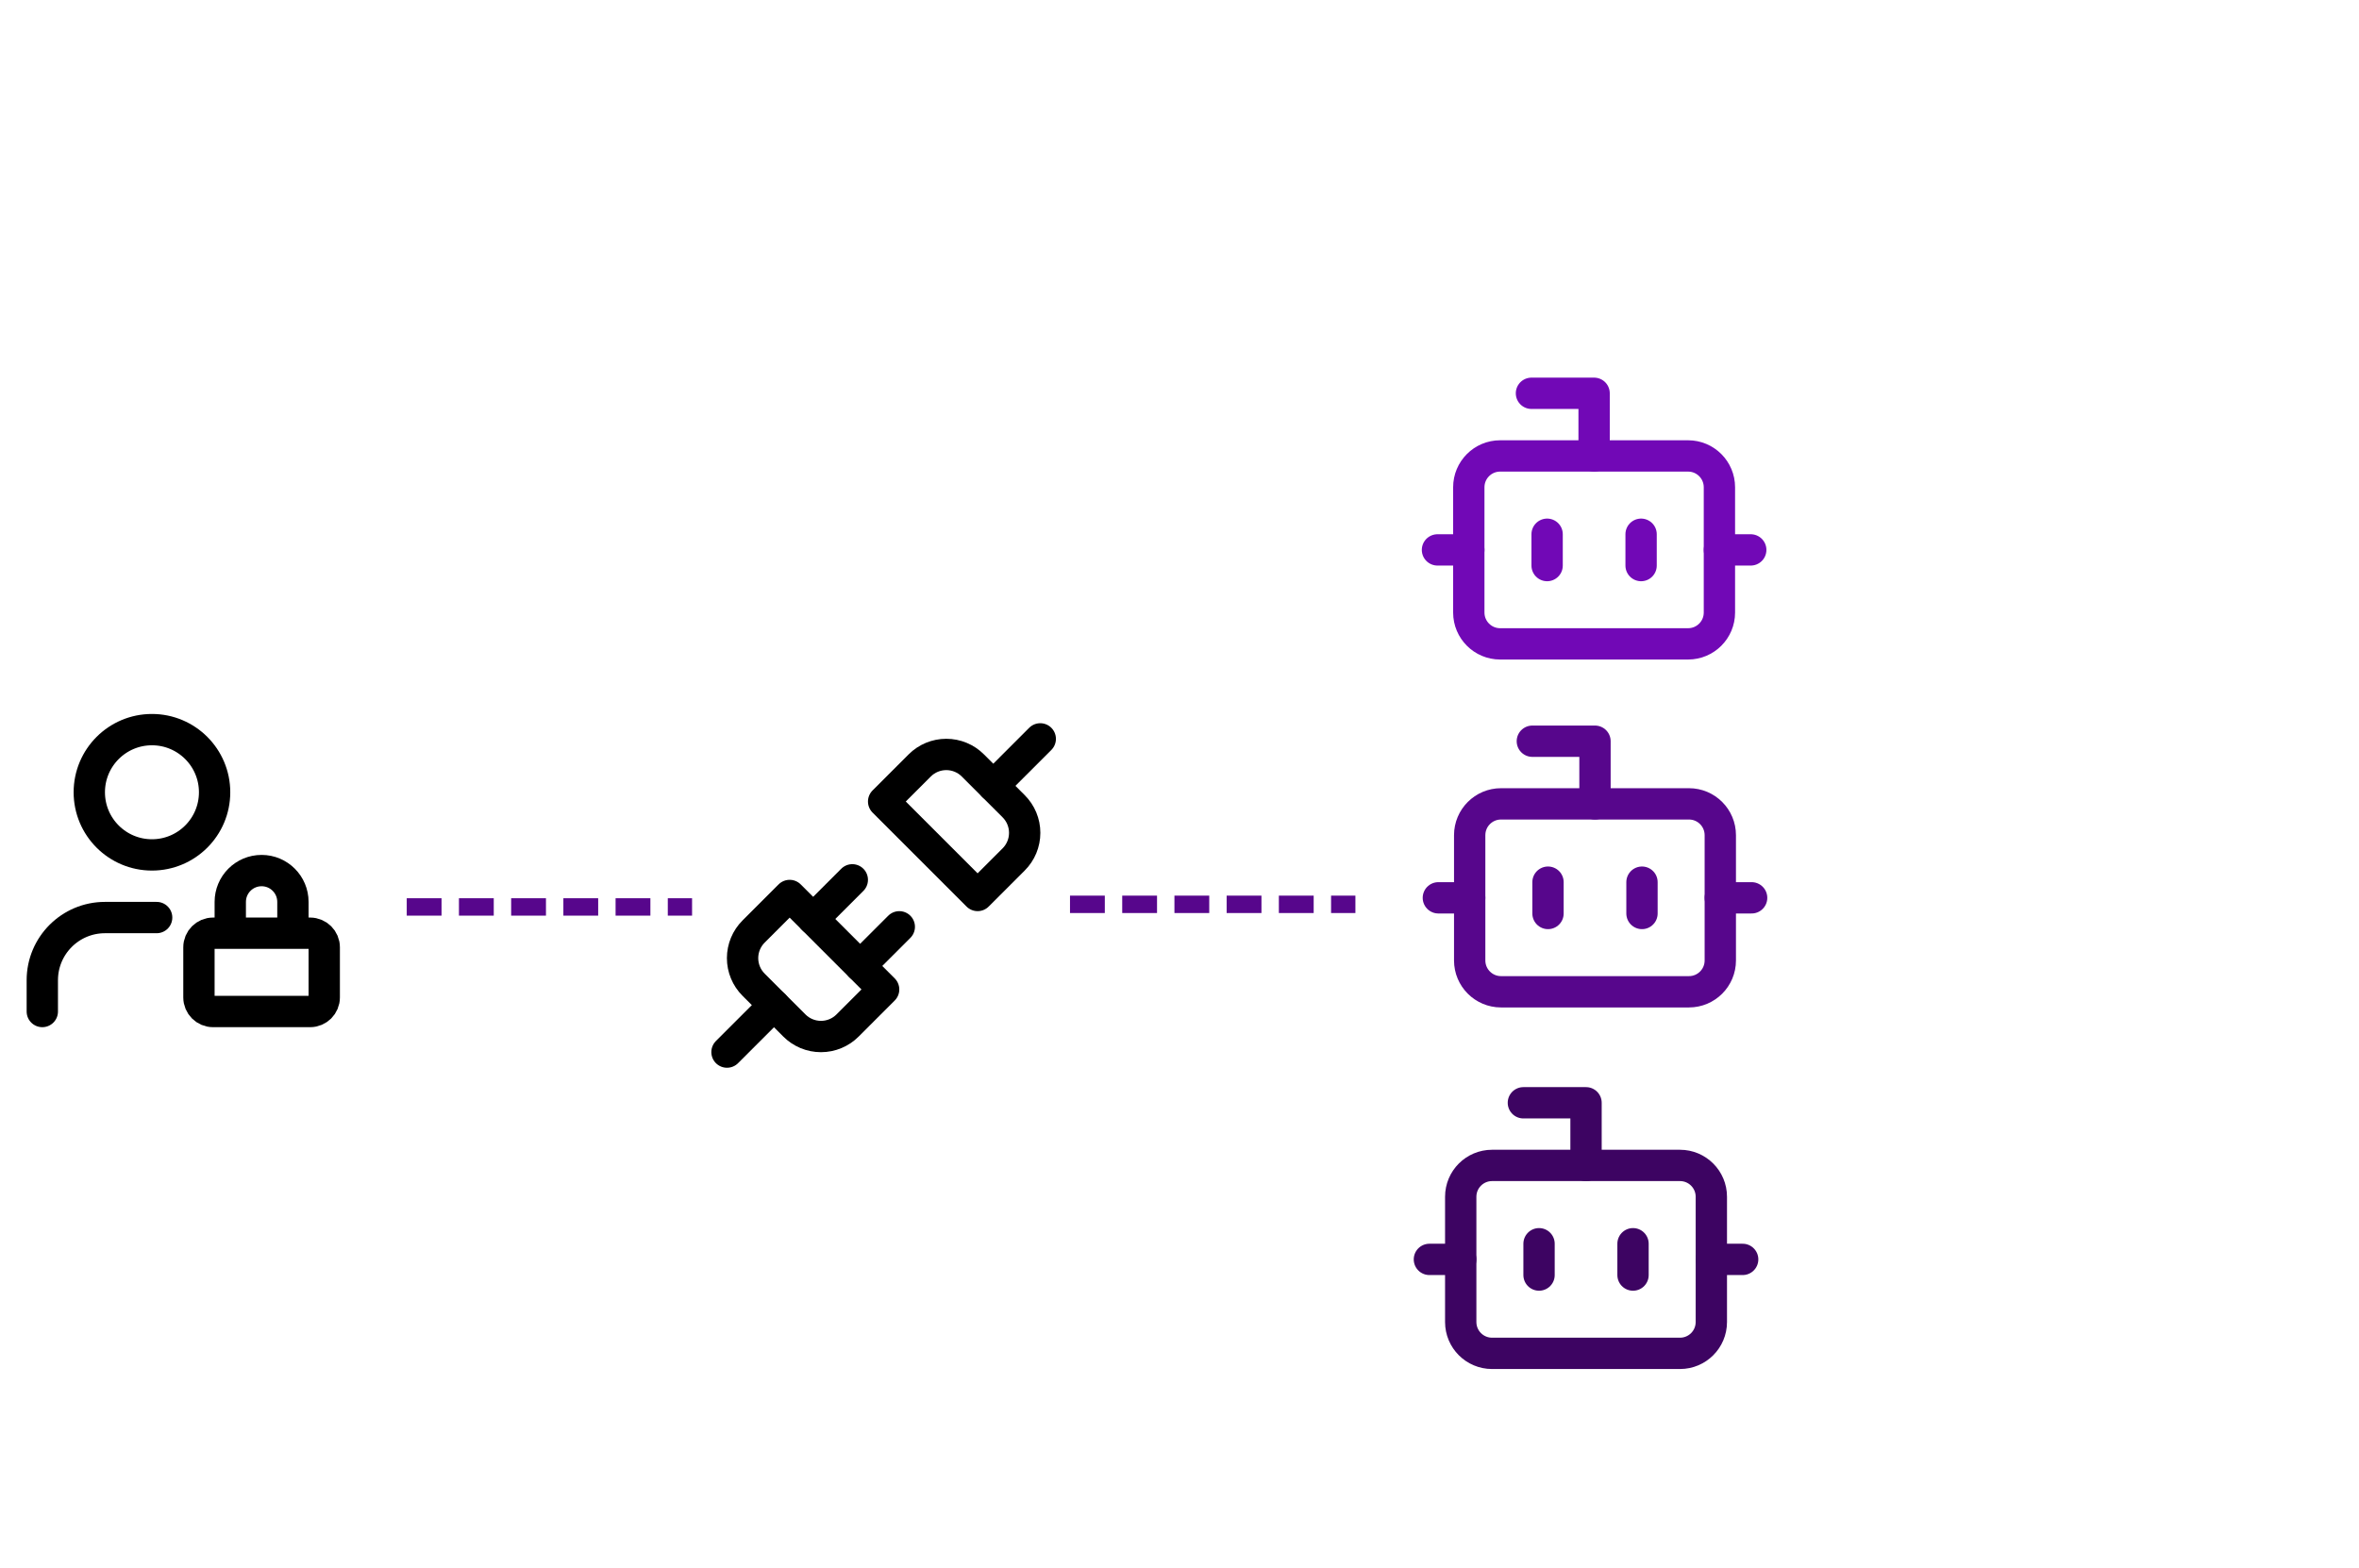
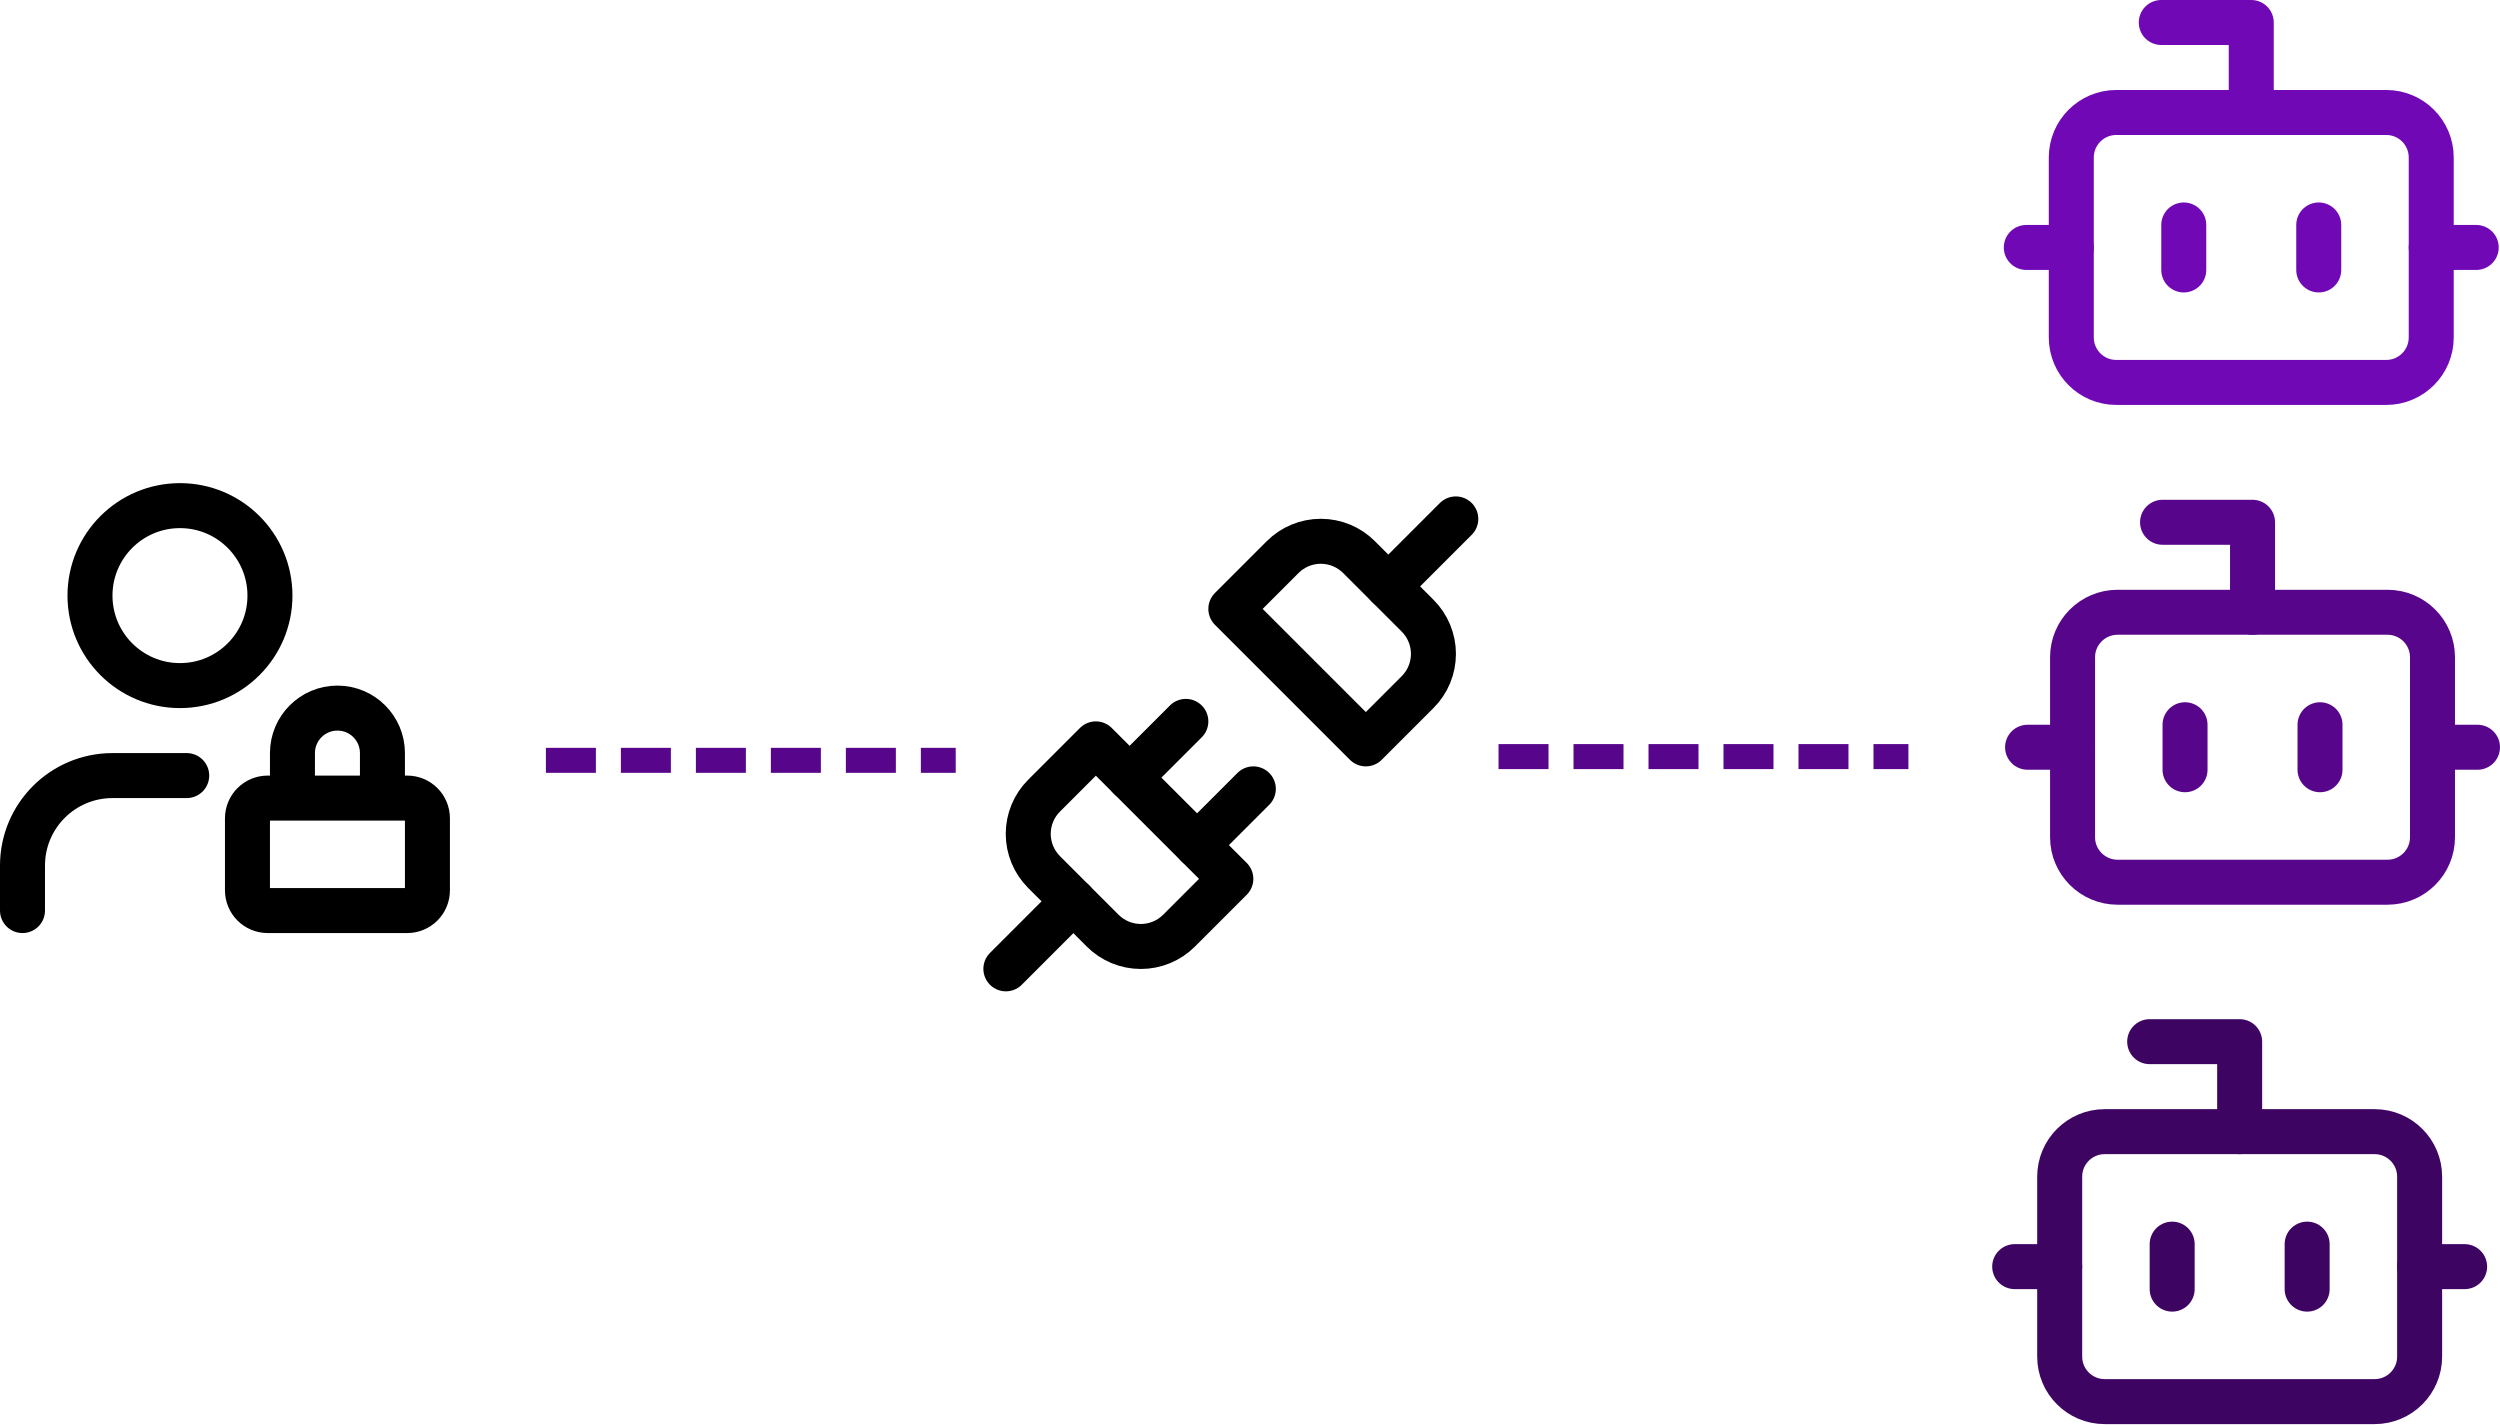
- <svg xmlns="http://www.w3.org/2000/svg" width="39.848mm" height="26.478mm" viewBox="0 0 39.848 26.478" version="1.1" id="svg1" xml:space="preserve">
+ <svg xmlns="http://www.w3.org/2000/svg" width="29.403mm" height="16.749mm" viewBox="0 0 29.403 16.749" version="1.1" id="svg1" xml:space="preserve">
  <defs id="defs1" />
-   <g id="layer1" transform="translate(-20.31656,-65.13551)">
+   <g id="layer1" transform="translate(-20.76662,-71.51554)">
    <path style="fill:none;fill-opacity:1;stroke:#57068c;stroke-width:0.294;stroke-dasharray:0.588, 0.294;stroke-dashoffset:0;stroke-opacity:1" d="m 27.187,80.458 h 4.82" id="path15-0-3-3-7-8-6-5" />
    <path style="fill:none;fill-opacity:1;stroke:#57068c;stroke-width:0.294;stroke-dasharray:0.588, 0.294;stroke-dashoffset:0;stroke-opacity:1" d="M 38.391,80.414 H 43.212" id="path15-0-3-3-7-8-6-5-7" />
    <g style="fill:none;stroke:#000000;stroke-width:2;stroke-linecap:round;stroke-linejoin:round" id="g4" transform="matrix(0.2645833,0,0,0.2645833,20.23745,76.66858)">
      <circle cx="10" cy="7" r="4" id="circle1" />
      <path d="M 10.3,15 H 7 a 4,4 0 0 0 -4,4 v 2" id="path1-54" />
      <path d="M 15,15.5 V 14 a 2,2 0 0 1 4,0 v 1.5" id="path2-91" />
      <rect width="8" height="5" x="13" y="16" rx="0.899" id="rect2-7" />
    </g>
    <g style="fill:none;stroke:#7108b6;stroke-width:2;stroke-linecap:round;stroke-linejoin:round;stroke-opacity:1" id="g1" transform="matrix(0.2645833,0,0,0.2645833,44.06908,70.72179)">
      <path d="M 12,8 V 4 H 8" id="path1" style="stroke:#7108b6;stroke-opacity:1" />
      <rect width="16" height="12" x="4" y="8" rx="2" id="rect1" style="stroke:#7108b6;stroke-opacity:1" />
      <path d="M 2,14 H 4" id="path2" style="stroke:#7108b6;stroke-opacity:1" />
      <path d="m 20,14 h 2" id="path3" style="stroke:#7108b6;stroke-opacity:1" />
      <path d="m 15,13 v 2" id="path4" style="stroke:#7108b6;stroke-opacity:1" />
      <path d="m 9,13 v 2" id="path5" style="stroke:#7108b6;stroke-opacity:1" />
    </g>
    <g style="fill:none;stroke:#57068c;stroke-width:2;stroke-linecap:round;stroke-linejoin:round;stroke-opacity:1" id="g1-8" transform="matrix(0.2645833,0,0,0.2645833,44.08405,76.59983)">
      <path d="M 12,8 V 4 H 8" id="path1-6" style="stroke:#57068c;stroke-opacity:1" />
      <rect width="16" height="12" x="4" y="8" rx="2" id="rect1-5" style="stroke:#57068c;stroke-opacity:1" />
      <path d="M 2,14 H 4" id="path2-7" style="stroke:#57068c;stroke-opacity:1" />
      <path d="m 20,14 h 2" id="path3-6" style="stroke:#57068c;stroke-opacity:1" />
      <path d="m 15,13 v 2" id="path4-2" style="stroke:#57068c;stroke-opacity:1" />
      <path d="m 9,13 v 2" id="path5-7" style="stroke:#57068c;stroke-opacity:1" />
    </g>
    <g style="fill:none;stroke:#3d0462;stroke-width:2;stroke-linecap:round;stroke-linejoin:round;stroke-opacity:1" id="g1-8-9" transform="matrix(0.2645833,0,0,0.2645833,43.93268,82.70845)">
      <path d="M 12,8 V 4 H 8" id="path1-6-1" style="stroke:#3d0462;stroke-opacity:1" />
      <rect width="16" height="12" x="4" y="8" rx="2" id="rect1-5-7" style="stroke:#3d0462;stroke-opacity:1" />
      <path d="M 2,14 H 4" id="path2-7-2" style="stroke:#3d0462;stroke-opacity:1" />
      <path d="m 20,14 h 2" id="path3-6-3" style="stroke:#3d0462;stroke-opacity:1" />
      <path d="m 15,13 v 2" id="path4-2-6" style="stroke:#3d0462;stroke-opacity:1" />
      <path d="m 9,13 v 2" id="path5-7-5" style="stroke:#3d0462;stroke-opacity:1" />
    </g>
    <g style="fill:none;stroke:currentColor;stroke-width:2;stroke-linecap:round;stroke-linejoin:round" id="g2" transform="matrix(0.2645833,0,0,0.2645833,32.06776,77.08945)">
      <path d="M 19,5 22,2" id="path1-4" />
      <path d="M 2,22 5,19" id="path2-8" />
      <path d="m 6.3,20.3 a 2.4,2.4 0 0 0 3.4,0 L 12,18 6,12 3.7,14.3 a 2.4,2.4 0 0 0 0,3.4 z" id="path3-0" />
      <path d="M 7.5,13.5 10,11" id="path4-4" />
      <path d="M 10.5,16.5 13,14" id="path5-6" />
      <path d="m 12,6 6,6 2.3,-2.3 a 2.4,2.4 0 0 0 0,-3.4 L 17.7,3.7 a 2.4,2.4 0 0 0 -3.4,0 z" id="path6" />
    </g>
  </g>
</svg>
